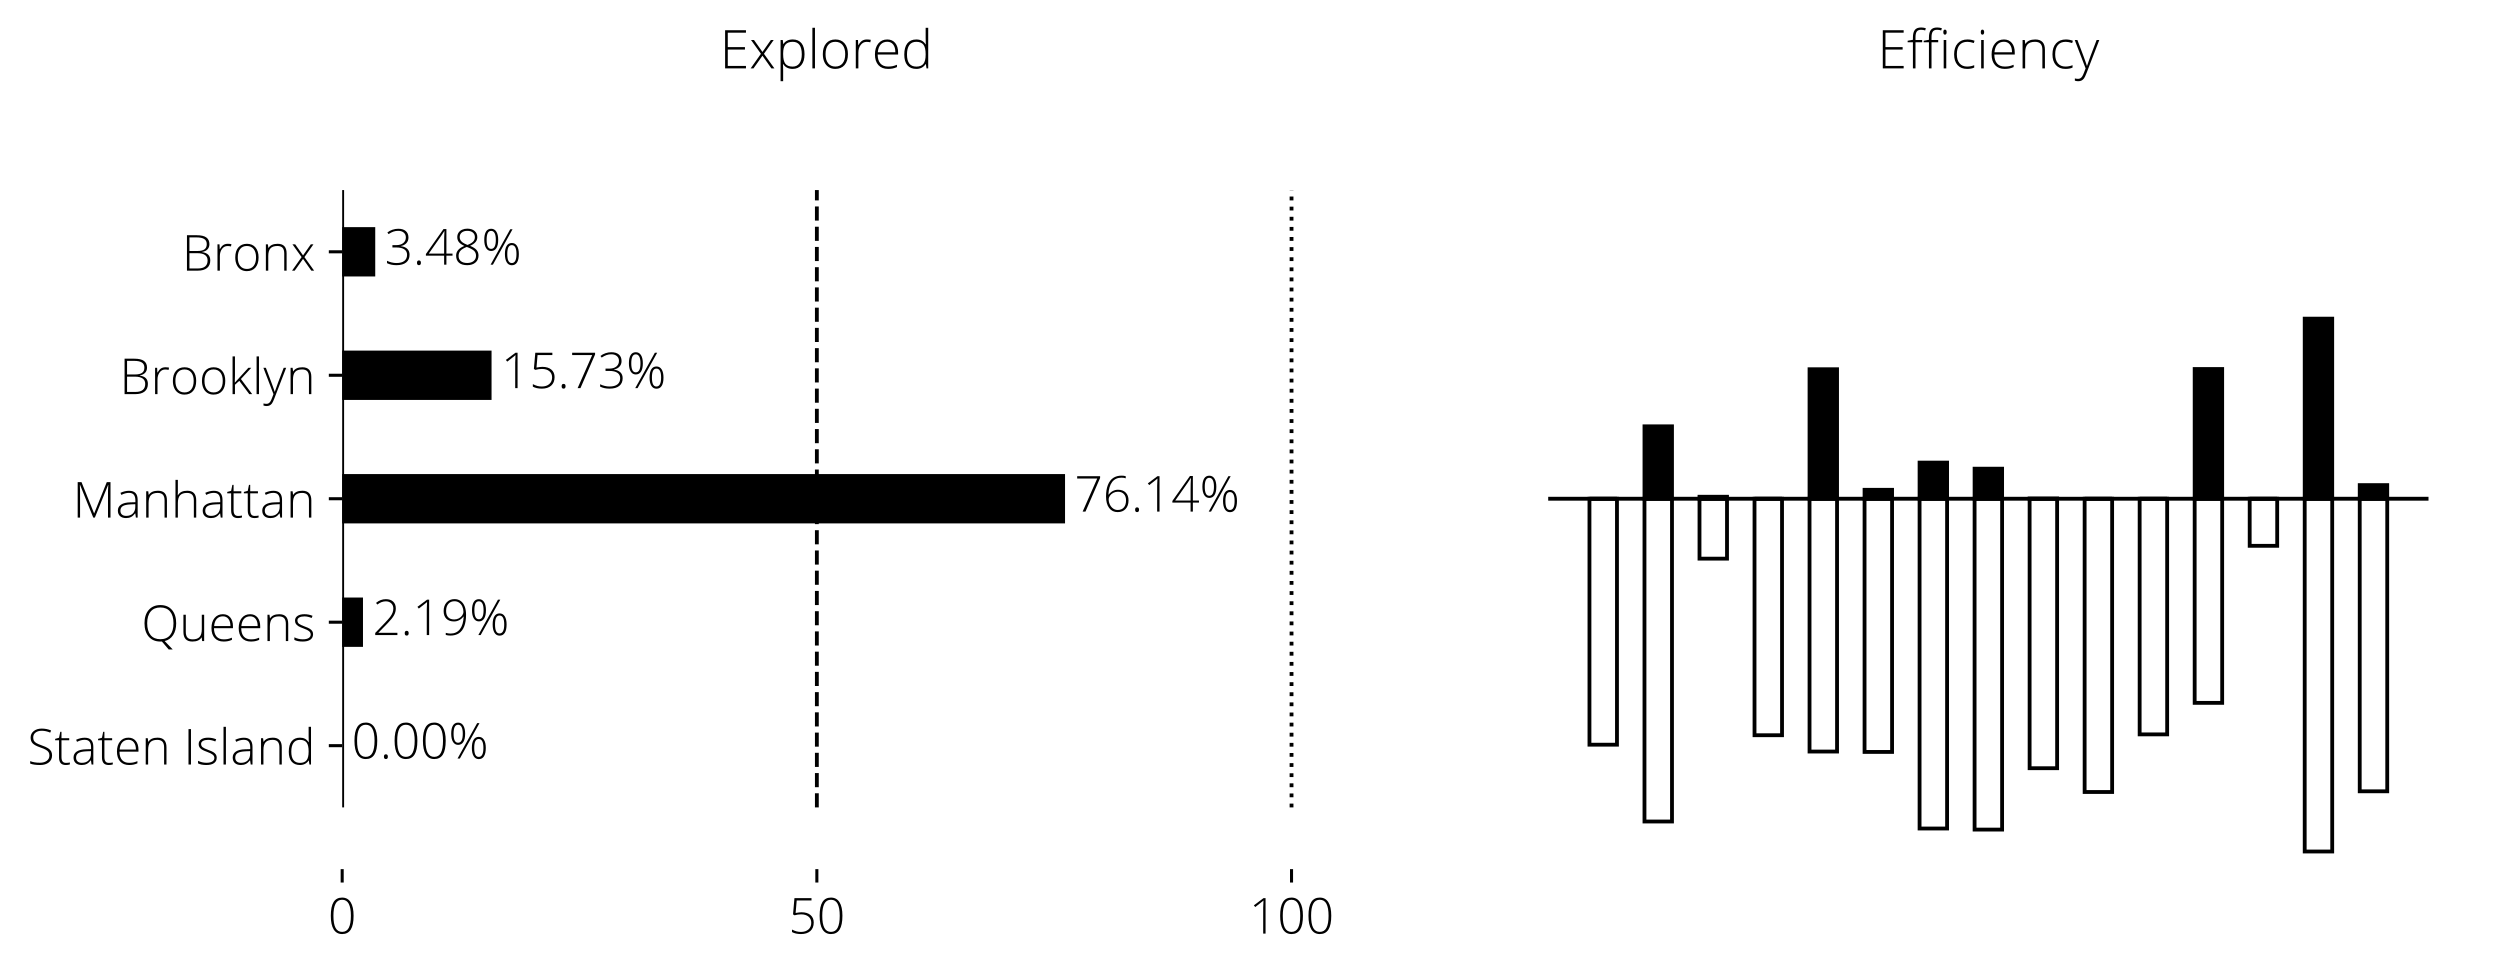
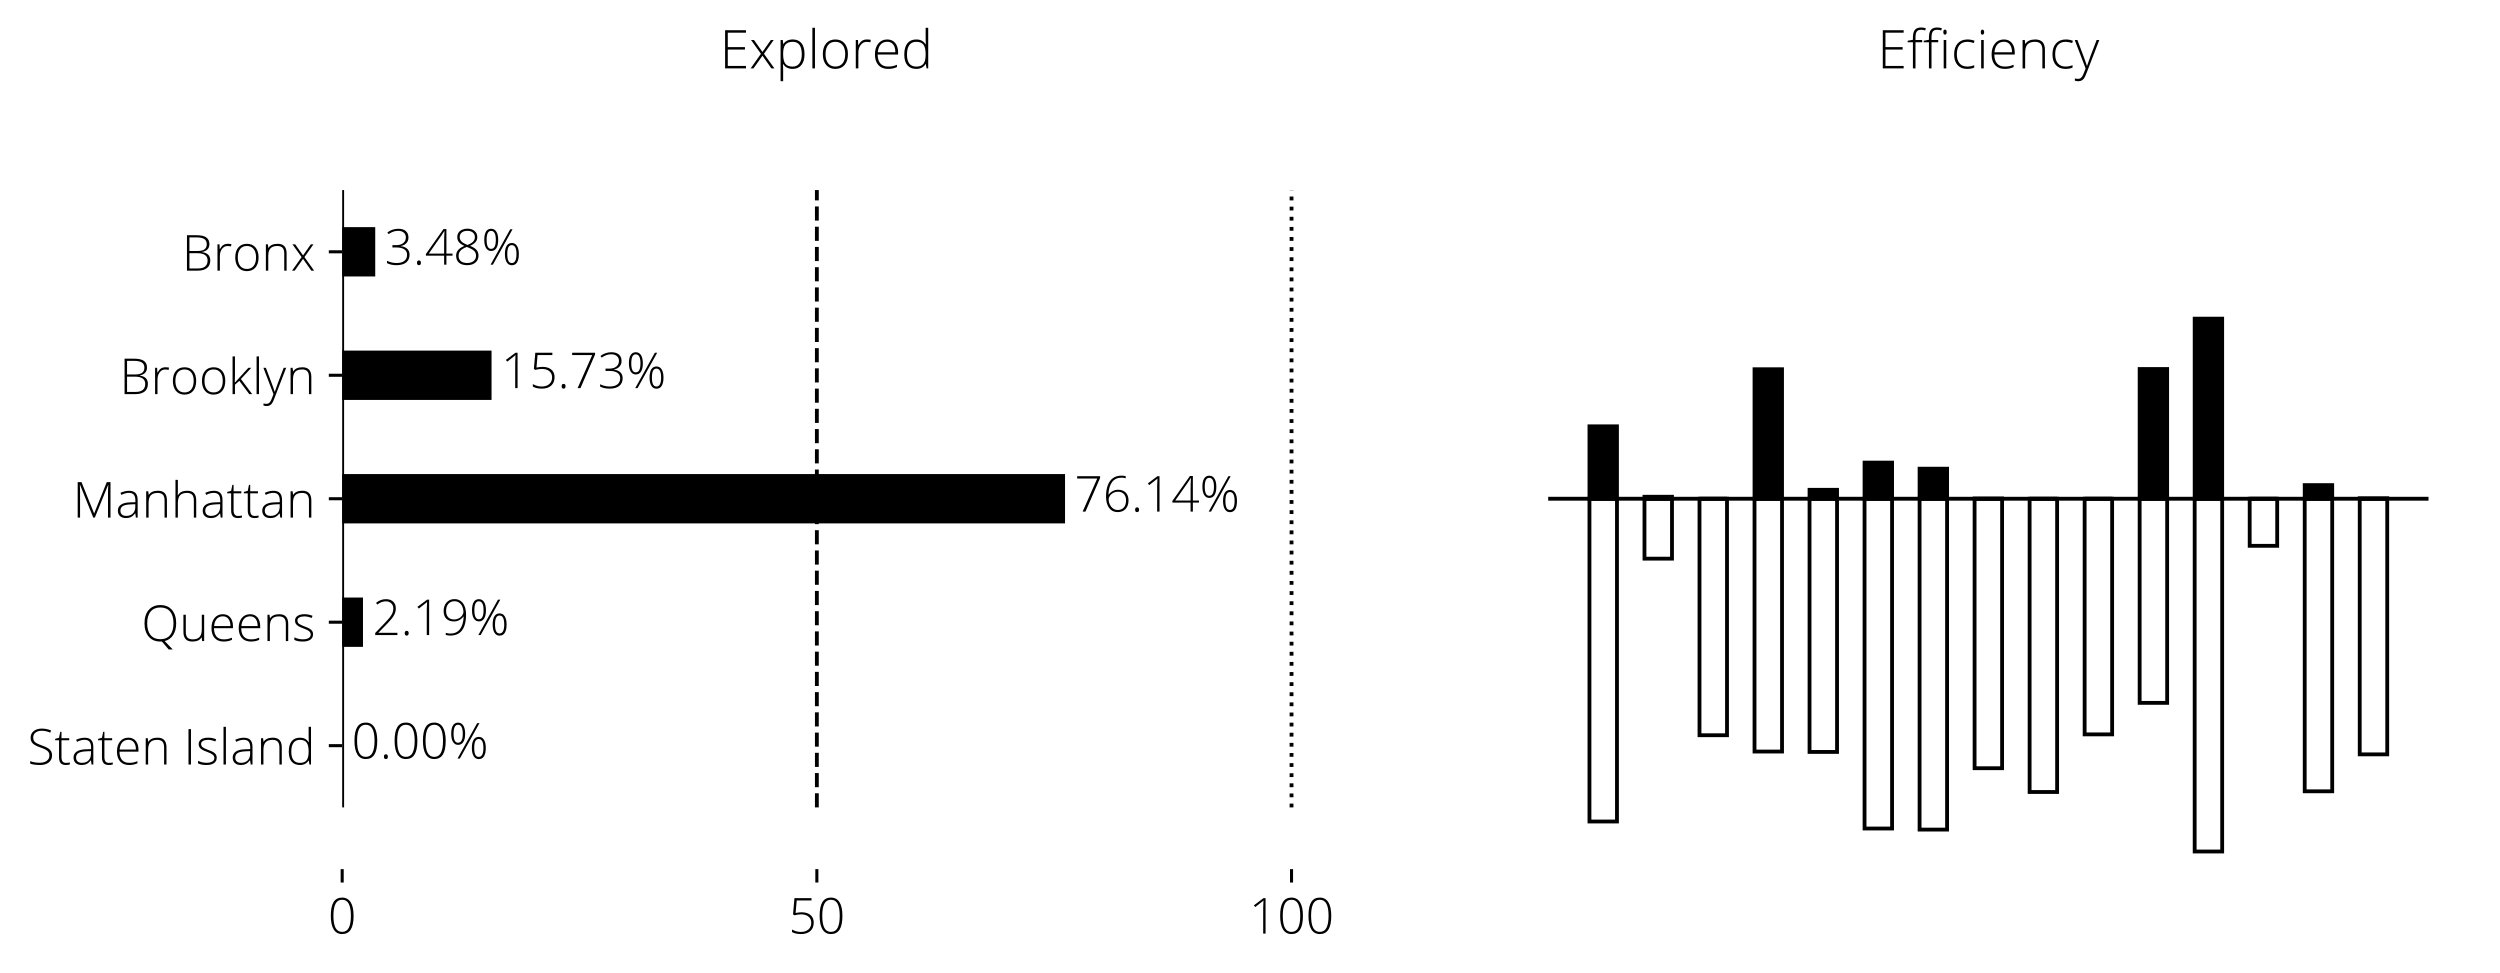
<svg xmlns="http://www.w3.org/2000/svg" xmlns:xlink="http://www.w3.org/1999/xlink" width="654.828pt" height="254.856pt" viewBox="0 0 654.828 254.856" version="1.1">
  <defs>
    <style type="text/css">*{stroke-linejoin: round; stroke-linecap: butt}</style>
  </defs>
  <g id="figure_1">
    <g id="patch_1">
      <path d="M 0 254.856  L 654.828 254.856  L 654.828 0  L 0 0  z " style="fill: #ffffff" />
    </g>
    <g id="axes_1">
      <g id="patch_2">
        <path d="M 89.628 227.654  L 343.265 227.654  L 343.265 33.614  L 89.628 33.614  L 89.628 227.654  z " style="fill: none" />
      </g>
      <g id="patch_3">
-         <path d="M 89.628 201.782  L 89.628 201.782  L 89.628 188.846  L 89.628 188.846  z " clip-path="url(#pcd9bca9f2a)" />
+         <path d="M 89.628 201.782  L 89.628 201.782  L 89.628 188.846  L 89.628 188.846  z " clip-path="url(#p491d2da92d)" />
      </g>
      <g id="patch_4">
-         <path d="M 89.628 169.442  L 95.077 169.442  L 95.077 156.506  L 89.628 156.506  z " clip-path="url(#pcd9bca9f2a)" />
+         <path d="M 89.628 169.442  L 95.077 169.442  L 95.077 156.506  L 89.628 156.506  z " clip-path="url(#p491d2da92d)" />
      </g>
      <g id="patch_5">
-         <path d="M 89.628 137.102  L 278.967 137.102  L 278.967 124.166  L 89.628 124.166  z " clip-path="url(#pcd9bca9f2a)" />
+         <path d="M 89.628 137.102  L 278.967 137.102  L 278.967 124.166  L 89.628 124.166  z " clip-path="url(#p491d2da92d)" />
      </g>
      <g id="patch_6">
-         <path d="M 89.628 104.762  L 128.753 104.762  L 128.753 91.826  L 89.628 91.826  z " clip-path="url(#pcd9bca9f2a)" />
+         <path d="M 89.628 104.762  L 128.753 104.762  L 128.753 91.826  L 89.628 91.826  z " clip-path="url(#p491d2da92d)" />
      </g>
      <g id="patch_7">
-         <path d="M 89.628 72.422  L 98.287 72.422  L 98.287 59.486  L 89.628 59.486  z " clip-path="url(#pcd9bca9f2a)" />
+         <path d="M 89.628 72.422  L 98.287 72.422  L 98.287 59.486  L 89.628 59.486  z " clip-path="url(#p491d2da92d)" />
      </g>
      <g id="matplotlib.axis_1">
        <g id="xtick_1">
          <g id="line2d_1">
            <defs>
-               <path id="m8ee762103f" d="M 0 0  L 0 3.5  " style="stroke: #000000; stroke-width: 0.8" />
+               <path id="me4f47fcf3e" d="M 0 0  L 0 3.5  " style="stroke: #000000; stroke-width: 0.8" />
            </defs>
            <g>
-               <use xlink:href="#m8ee762103f" x="89.628" y="227.654" style="stroke: #000000; stroke-width: 0.8" />
+               <use xlink:href="#me4f47fcf3e" x="89.628" y="227.654" style="stroke: #000000; stroke-width: 0.8" />
            </g>
          </g>
          <g id="text_1">
            <g transform="translate(85.91836 244.5322)scale(0.13 -0.13)">
              <defs>
                <path id="OpenSans-Light-30" d="M 3297 2297  Q 3297 1094 2930 515  Q 2563 -63 1819 -63  Q 1103 -63 731 532  Q 359 1128 359 2297  Q 359 3491 720 4066  Q 1081 4641 1819 4641  Q 2541 4641 2919 4045  Q 3297 3450 3297 2297  z M 697 2297  Q 697 1234 975 726  Q 1253 219 1819 219  Q 2409 219 2679 744  Q 2950 1269 2950 2297  Q 2950 3309 2679 3834  Q 2409 4359 1819 4359  Q 1228 4359 962 3834  Q 697 3309 697 2297  z " transform="scale(0.015625)" />
              </defs>
              <use xlink:href="#OpenSans-Light-30" />
            </g>
          </g>
        </g>
        <g id="xtick_2">
          <g id="line2d_2">
            <g>
-               <use xlink:href="#m8ee762103f" x="213.96" y="227.654" style="stroke: #000000; stroke-width: 0.8" />
+               <use xlink:href="#me4f47fcf3e" x="213.96" y="227.654" style="stroke: #000000; stroke-width: 0.8" />
            </g>
          </g>
          <g id="text_2">
            <g transform="translate(206.5398 244.5322)scale(0.13 -0.13)">
              <defs>
                <path id="OpenSans-Light-35" d="M 1678 2747  Q 2409 2747 2829 2394  Q 3250 2041 3250 1422  Q 3250 719 2812 328  Q 2375 -63 1606 -63  Q 1266 -63 959 4  Q 653 72 447 197  L 447 519  Q 784 347 1046 280  Q 1309 213 1606 213  Q 2206 213 2568 530  Q 2931 847 2931 1388  Q 2931 1897 2578 2187  Q 2225 2478 1619 2478  Q 1213 2478 769 2356  L 581 2478  L 763 4569  L 2963 4569  L 2963 4269  L 1056 4269  L 916 2656  Q 1403 2747 1678 2747  z " transform="scale(0.015625)" />
              </defs>
              <use xlink:href="#OpenSans-Light-35" />
              <use xlink:href="#OpenSans-Light-30" x="57.08" />
            </g>
          </g>
        </g>
        <g id="xtick_3">
          <g id="line2d_3">
            <g>
-               <use xlink:href="#m8ee762103f" x="338.292" y="227.654" style="stroke: #000000; stroke-width: 0.8" />
+               <use xlink:href="#me4f47fcf3e" x="338.292" y="227.654" style="stroke: #000000; stroke-width: 0.8" />
            </g>
          </g>
          <g id="text_3">
            <g transform="translate(327.1613 244.5322)scale(0.13 -0.13)">
              <defs>
                <path id="OpenSans-Light-31" d="M 2131 0  L 1825 0  L 1825 3328  Q 1825 3781 1863 4269  Q 1816 4222 1766 4178  Q 1716 4134 800 3419  L 622 3641  L 1863 4569  L 2131 4569  L 2131 0  z " transform="scale(0.015625)" />
              </defs>
              <use xlink:href="#OpenSans-Light-31" />
              <use xlink:href="#OpenSans-Light-30" x="57.08" />
              <use xlink:href="#OpenSans-Light-30" x="114.16" />
            </g>
          </g>
        </g>
      </g>
      <g id="matplotlib.axis_2">
        <g id="ytick_1">
          <g id="line2d_4">
            <defs>
-               <path id="m6e3881489d" d="M 0 0  L -3.5 0  " style="stroke: #000000; stroke-width: 0.8" />
+               <path id="m1e95357b0a" d="M 0 0  L -3.5 0  " style="stroke: #000000; stroke-width: 0.8" />
            </defs>
            <g>
-               <use xlink:href="#m6e3881489d" x="89.628" y="195.314" style="stroke: #000000; stroke-width: 0.8" />
+               <use xlink:href="#m1e95357b0a" x="89.628" y="195.314" style="stroke: #000000; stroke-width: 0.8" />
            </g>
          </g>
          <g id="text_4">
            <g transform="translate(7.2 200.2532)scale(0.13 -0.13)">
              <defs>
                <path id="OpenSans-Light-53" d="M 3169 1178  Q 3169 606 2748 271  Q 2328 -63 1631 -63  Q 794 -63 347 122  L 347 441  Q 841 231 1606 231  Q 2169 231 2498 489  Q 2828 747 2828 1166  Q 2828 1425 2718 1595  Q 2609 1766 2362 1906  Q 2116 2047 1638 2209  Q 938 2450 670 2729  Q 403 3009 403 3475  Q 403 3988 804 4311  Q 1206 4634 1838 4634  Q 2481 4634 3047 4391  L 2931 4116  Q 2363 4353 1844 4353  Q 1338 4353 1038 4118  Q 738 3884 738 3481  Q 738 3228 830 3065  Q 922 2903 1131 2773  Q 1341 2644 1850 2463  Q 2384 2278 2653 2104  Q 2922 1931 3045 1711  Q 3169 1491 3169 1178  z " transform="scale(0.015625)" />
                <path id="OpenSans-Light-74" d="M 1466 213  Q 1759 213 1978 263  L 1978 13  Q 1753 -63 1459 -63  Q 1009 -63 795 178  Q 581 419 581 934  L 581 3128  L 78 3128  L 78 3309  L 581 3450  L 738 4219  L 897 4219  L 897 3397  L 1894 3397  L 1894 3128  L 897 3128  L 897 978  Q 897 588 1034 400  Q 1172 213 1466 213  z " transform="scale(0.015625)" />
                <path id="OpenSans-Light-61" d="M 2631 0  L 2553 538  L 2528 538  Q 2272 209 2001 73  Q 1731 -63 1363 -63  Q 863 -63 584 193  Q 306 450 306 903  Q 306 1400 720 1675  Q 1134 1950 1919 1966  L 2566 1984  L 2566 2209  Q 2566 2694 2369 2941  Q 2172 3188 1734 3188  Q 1263 3188 756 2925  L 641 3194  Q 1200 3456 1747 3456  Q 2306 3456 2582 3165  Q 2859 2875 2859 2259  L 2859 0  L 2631 0  z M 1381 219  Q 1925 219 2239 530  Q 2553 841 2553 1394  L 2553 1728  L 1959 1703  Q 1244 1669 939 1480  Q 634 1291 634 891  Q 634 572 829 395  Q 1025 219 1381 219  z " transform="scale(0.015625)" />
                <path id="OpenSans-Light-65" d="M 1941 -63  Q 1200 -63 786 393  Q 372 850 372 1672  Q 372 2484 772 2973  Q 1172 3463 1850 3463  Q 2450 3463 2797 3044  Q 3144 2625 3144 1906  L 3144 1656  L 697 1656  Q 703 956 1023 587  Q 1344 219 1941 219  Q 2231 219 2451 259  Q 2672 300 3009 434  L 3009 153  Q 2722 28 2478 -17  Q 2234 -63 1941 -63  z M 1850 3188  Q 1359 3188 1062 2864  Q 766 2541 716 1931  L 2816 1931  Q 2816 2522 2559 2855  Q 2303 3188 1850 3188  z " transform="scale(0.015625)" />
                <path id="OpenSans-Light-6e" d="M 2938 0  L 2938 2203  Q 2938 2716 2722 2948  Q 2506 3181 2053 3181  Q 1444 3181 1161 2873  Q 878 2566 878 1875  L 878 0  L 569 0  L 569 3397  L 831 3397  L 891 2931  L 909 2931  Q 1241 3463 2088 3463  Q 3244 3463 3244 2222  L 3244 0  L 2938 0  z " transform="scale(0.015625)" />
                <path id="OpenSans-Light-20" transform="scale(0.015625)" />
                <path id="OpenSans-Light-49" d="M 647 0  L 647 4569  L 966 4569  L 966 0  L 647 0  z " transform="scale(0.015625)" />
                <path id="OpenSans-Light-73" d="M 2675 884  Q 2675 428 2328 182  Q 1981 -63 1344 -63  Q 663 -63 263 147  L 263 481  Q 775 225 1344 225  Q 1847 225 2108 392  Q 2369 559 2369 838  Q 2369 1094 2161 1269  Q 1953 1444 1478 1613  Q 969 1797 762 1930  Q 556 2063 451 2230  Q 347 2397 347 2638  Q 347 3019 667 3241  Q 988 3463 1563 3463  Q 2113 3463 2606 3256  L 2491 2975  Q 1991 3181 1563 3181  Q 1147 3181 903 3043  Q 659 2906 659 2663  Q 659 2397 848 2237  Q 1038 2078 1588 1881  Q 2047 1716 2256 1583  Q 2466 1450 2570 1281  Q 2675 1113 2675 884  z " transform="scale(0.015625)" />
                <path id="OpenSans-Light-6c" d="M 878 0  L 569 0  L 569 4863  L 878 4863  L 878 0  z " transform="scale(0.015625)" />
                <path id="OpenSans-Light-64" d="M 1813 3463  Q 2181 3463 2450 3328  Q 2719 3194 2931 2869  L 2950 2869  Q 2931 3263 2931 3641  L 2931 4863  L 3238 4863  L 3238 0  L 3034 0  L 2956 519  L 2931 519  Q 2544 -63 1819 -63  Q 1116 -63 744 375  Q 372 813 372 1650  Q 372 2531 740 2997  Q 1109 3463 1813 3463  z M 1813 3181  Q 1256 3181 976 2790  Q 697 2400 697 1656  Q 697 213 1819 213  Q 2394 213 2662 547  Q 2931 881 2931 1650  L 2931 1703  Q 2931 2491 2667 2836  Q 2403 3181 1813 3181  z " transform="scale(0.015625)" />
              </defs>
              <use xlink:href="#OpenSans-Light-53" />
              <use xlink:href="#OpenSans-Light-74" x="54.492" />
              <use xlink:href="#OpenSans-Light-61" x="87.988" />
              <use xlink:href="#OpenSans-Light-74" x="140.967" />
              <use xlink:href="#OpenSans-Light-65" x="174.463" />
              <use xlink:href="#OpenSans-Light-6e" x="229.346" />
              <use xlink:href="#OpenSans-Light-20" x="288.33" />
              <use xlink:href="#OpenSans-Light-49" x="314.307" />
              <use xlink:href="#OpenSans-Light-73" x="339.502" />
              <use xlink:href="#OpenSans-Light-6c" x="386.084" />
              <use xlink:href="#OpenSans-Light-61" x="408.691" />
              <use xlink:href="#OpenSans-Light-6e" x="461.67" />
              <use xlink:href="#OpenSans-Light-64" x="520.654" />
            </g>
          </g>
        </g>
        <g id="ytick_2">
          <g id="line2d_5">
            <g>
-               <use xlink:href="#m6e3881489d" x="89.628" y="162.974" style="stroke: #000000; stroke-width: 0.8" />
+               <use xlink:href="#m1e95357b0a" x="89.628" y="162.974" style="stroke: #000000; stroke-width: 0.8" />
            </g>
          </g>
          <g id="text_5">
            <g transform="translate(37.03094 167.9132)scale(0.13 -0.13)">
              <defs>
                <path id="OpenSans-Light-51" d="M 4488 2291  Q 4488 1372 4094 770  Q 3700 169 3003 0  L 4044 -1088  L 3525 -1088  L 2644 -56  L 2541 -63  L 2444 -63  Q 1491 -63 947 570  Q 403 1203 403 2297  Q 403 3388 951 4014  Q 1500 4641 2450 4641  Q 3406 4641 3947 4011  Q 4488 3381 4488 2291  z M 750 2291  Q 750 1309 1187 773  Q 1625 238 2444 238  Q 3269 238 3705 769  Q 4141 1300 4141 2291  Q 4141 3278 3705 3804  Q 3269 4331 2450 4331  Q 1634 4331 1192 3800  Q 750 3269 750 2291  z " transform="scale(0.015625)" />
                <path id="OpenSans-Light-75" d="M 838 3397  L 838 1197  Q 838 684 1053 451  Q 1269 219 1722 219  Q 2328 219 2614 525  Q 2900 831 2900 1522  L 2900 3397  L 3206 3397  L 3206 0  L 2944 0  L 2888 469  L 2869 469  Q 2538 -63 1691 -63  Q 531 -63 531 1178  L 531 3397  L 838 3397  z " transform="scale(0.015625)" />
              </defs>
              <use xlink:href="#OpenSans-Light-51" />
              <use xlink:href="#OpenSans-Light-75" x="76.416" />
              <use xlink:href="#OpenSans-Light-65" x="135.4" />
              <use xlink:href="#OpenSans-Light-65" x="190.283" />
              <use xlink:href="#OpenSans-Light-6e" x="245.166" />
              <use xlink:href="#OpenSans-Light-73" x="304.15" />
            </g>
          </g>
        </g>
        <g id="ytick_3">
          <g id="line2d_6">
            <g>
-               <use xlink:href="#m6e3881489d" x="89.628" y="130.634" style="stroke: #000000; stroke-width: 0.8" />
+               <use xlink:href="#m1e95357b0a" x="89.628" y="130.634" style="stroke: #000000; stroke-width: 0.8" />
            </g>
          </g>
          <g id="text_6">
            <g transform="translate(19.03406 135.5732)scale(0.13 -0.13)">
              <defs>
                <path id="OpenSans-Light-4d" d="M 2656 0  L 953 4219  L 928 4219  Q 953 3831 953 3425  L 953 0  L 647 0  L 647 4569  L 1141 4569  L 2759 550  L 2778 550  L 4397 4569  L 4878 4569  L 4878 0  L 4556 0  L 4556 3463  Q 4556 3825 4594 4213  L 4569 4213  L 2859 0  L 2656 0  z " transform="scale(0.015625)" />
                <path id="OpenSans-Light-68" d="M 2938 0  L 2938 2203  Q 2938 2716 2722 2948  Q 2506 3181 2053 3181  Q 1444 3181 1161 2873  Q 878 2566 878 1875  L 878 0  L 569 0  L 569 4863  L 878 4863  L 878 3316  L 863 2881  L 884 2881  Q 1075 3188 1365 3325  Q 1656 3463 2088 3463  Q 3244 3463 3244 2222  L 3244 0  L 2938 0  z " transform="scale(0.015625)" />
              </defs>
              <use xlink:href="#OpenSans-Light-4d" />
              <use xlink:href="#OpenSans-Light-61" x="86.279" />
              <use xlink:href="#OpenSans-Light-6e" x="139.258" />
              <use xlink:href="#OpenSans-Light-68" x="198.242" />
              <use xlink:href="#OpenSans-Light-61" x="257.227" />
              <use xlink:href="#OpenSans-Light-74" x="310.205" />
              <use xlink:href="#OpenSans-Light-74" x="343.701" />
              <use xlink:href="#OpenSans-Light-61" x="377.197" />
              <use xlink:href="#OpenSans-Light-6e" x="430.176" />
            </g>
          </g>
        </g>
        <g id="ytick_4">
          <g id="line2d_7">
            <g>
-               <use xlink:href="#m6e3881489d" x="89.628" y="98.294" style="stroke: #000000; stroke-width: 0.8" />
+               <use xlink:href="#m1e95357b0a" x="89.628" y="98.294" style="stroke: #000000; stroke-width: 0.8" />
            </g>
          </g>
          <g id="text_7">
            <g transform="translate(31.31703 103.2332)scale(0.13 -0.13)">
              <defs>
                <path id="OpenSans-Light-42" d="M 647 4569  L 1900 4569  Q 2747 4569 3144 4281  Q 3541 3994 3541 3413  Q 3541 3016 3298 2752  Q 3056 2488 2591 2413  L 2591 2394  Q 3138 2313 3395 2048  Q 3653 1784 3653 1313  Q 3653 681 3234 340  Q 2816 0 2047 0  L 647 0  L 647 4569  z M 966 2534  L 1972 2534  Q 2616 2534 2908 2748  Q 3200 2963 3200 3419  Q 3200 3875 2870 4081  Q 2541 4288 1888 4288  L 966 4288  L 966 2534  z M 966 2253  L 966 281  L 2041 281  Q 3309 281 3309 1313  Q 3309 2253 1972 2253  L 966 2253  z " transform="scale(0.015625)" />
                <path id="OpenSans-Light-72" d="M 1906 3463  Q 2122 3463 2369 3419  L 2309 3122  Q 2097 3175 1869 3175  Q 1434 3175 1156 2806  Q 878 2438 878 1875  L 878 0  L 569 0  L 569 3397  L 831 3397  L 863 2784  L 884 2784  Q 1094 3159 1331 3311  Q 1569 3463 1906 3463  z " transform="scale(0.015625)" />
                <path id="OpenSans-Light-6f" d="M 3378 1703  Q 3378 872 2975 404  Q 2572 -63 1863 -63  Q 1416 -63 1075 153  Q 734 369 553 772  Q 372 1175 372 1703  Q 372 2534 775 2998  Q 1178 3463 1881 3463  Q 2581 3463 2979 2992  Q 3378 2522 3378 1703  z M 697 1703  Q 697 1003 1005 611  Q 1313 219 1875 219  Q 2438 219 2745 611  Q 3053 1003 3053 1703  Q 3053 2406 2742 2793  Q 2431 3181 1869 3181  Q 1306 3181 1001 2795  Q 697 2409 697 1703  z " transform="scale(0.015625)" />
                <path id="OpenSans-Light-6b" d="M 872 1491  L 2606 3397  L 2981 3397  L 1644 1947  L 3097 0  L 2725 0  L 1434 1716  L 878 1209  L 878 0  L 569 0  L 569 4863  L 878 4863  L 878 2425  L 856 1491  L 872 1491  z " transform="scale(0.015625)" />
                <path id="OpenSans-Light-79" d="M 0 3397  L 319 3397  L 1038 1491  Q 1366 613 1453 306  L 1472 306  Q 1603 709 1900 1509  L 2619 3397  L 2938 3397  L 1416 -550  Q 1231 -1031 1106 -1200  Q 981 -1369 814 -1453  Q 647 -1538 409 -1538  Q 231 -1538 13 -1472  L 13 -1203  Q 194 -1253 403 -1253  Q 563 -1253 684 -1178  Q 806 -1103 904 -945  Q 1003 -788 1133 -445  Q 1263 -103 1300 0  L 0 3397  z " transform="scale(0.015625)" />
              </defs>
              <use xlink:href="#OpenSans-Light-42" />
              <use xlink:href="#OpenSans-Light-72" x="62.695" />
              <use xlink:href="#OpenSans-Light-6f" x="101.611" />
              <use xlink:href="#OpenSans-Light-6f" x="160.205" />
              <use xlink:href="#OpenSans-Light-6b" x="218.799" />
              <use xlink:href="#OpenSans-Light-6c" x="267.188" />
              <use xlink:href="#OpenSans-Light-79" x="289.795" />
              <use xlink:href="#OpenSans-Light-6e" x="335.693" />
            </g>
          </g>
        </g>
        <g id="ytick_5">
          <g id="line2d_8">
            <g>
-               <use xlink:href="#m6e3881489d" x="89.628" y="65.954" style="stroke: #000000; stroke-width: 0.8" />
+               <use xlink:href="#m1e95357b0a" x="89.628" y="65.954" style="stroke: #000000; stroke-width: 0.8" />
            </g>
          </g>
          <g id="text_8">
            <g transform="translate(47.65641 70.89317)scale(0.13 -0.13)">
              <defs>
                <path id="OpenSans-Light-78" d="M 1403 1747  L 219 3397  L 575 3397  L 1588 1966  L 2591 3397  L 2931 3397  L 1766 1747  L 3016 0  L 2656 0  L 1588 1516  L 513 0  L 172 0  L 1403 1747  z " transform="scale(0.015625)" />
              </defs>
              <use xlink:href="#OpenSans-Light-42" />
              <use xlink:href="#OpenSans-Light-72" x="62.695" />
              <use xlink:href="#OpenSans-Light-6f" x="101.611" />
              <use xlink:href="#OpenSans-Light-6e" x="160.205" />
              <use xlink:href="#OpenSans-Light-78" x="219.189" />
            </g>
          </g>
        </g>
      </g>
      <g id="LineCollection_1">
-         <path d="M 89.628 211.484  L 89.628 49.784  " clip-path="url(#pcd9bca9f2a)" style="fill: none; stroke: #000000" />
+         <path d="M 89.628 211.484  L 89.628 49.784  " clip-path="url(#p491d2da92d)" style="fill: none; stroke: #000000" />
      </g>
      <g id="LineCollection_2">
-         <path d="M 213.96 211.484  L 213.96 49.784  " clip-path="url(#pcd9bca9f2a)" style="fill: none; stroke-dasharray: 3.7,1.6; stroke-dashoffset: 0; stroke: #000000" />
+         <path d="M 213.96 211.484  L 213.96 49.784  " clip-path="url(#p491d2da92d)" style="fill: none; stroke-dasharray: 3.7,1.6; stroke-dashoffset: 0; stroke: #000000" />
      </g>
      <g id="LineCollection_3">
-         <path d="M 338.292 211.484  L 338.292 49.784  " clip-path="url(#pcd9bca9f2a)" style="fill: none; stroke-dasharray: 1,1.65; stroke-dashoffset: 0; stroke: #000000" />
+         <path d="M 338.292 211.484  L 338.292 49.784  " clip-path="url(#p491d2da92d)" style="fill: none; stroke-dasharray: 1,1.65; stroke-dashoffset: 0; stroke: #000000" />
      </g>
      <g id="text_9">
        <g transform="translate(92.11507 198.6911)scale(0.13 -0.13)">
          <defs>
            <path id="OpenSans-Light-2e" d="M 506 244  Q 506 550 756 550  Q 1013 550 1013 244  Q 1013 -63 756 -63  Q 506 -63 506 244  z " transform="scale(0.015625)" />
            <path id="OpenSans-Light-25" d="M 659 3206  Q 659 2625 800 2333  Q 941 2041 1241 2041  Q 1844 2041 1844 3206  Q 1844 3781 1689 4070  Q 1534 4359 1241 4359  Q 941 4359 800 4070  Q 659 3781 659 3206  z M 2150 3206  Q 2150 2500 1915 2133  Q 1681 1766 1241 1766  Q 825 1766 589 2142  Q 353 2519 353 3206  Q 353 3903 578 4268  Q 803 4634 1241 4634  Q 1675 4634 1912 4257  Q 2150 3881 2150 3206  z M 3322 1369  Q 3322 791 3462 502  Q 3603 213 3903 213  Q 4506 213 4506 1369  Q 4506 2522 3903 2522  Q 3603 2522 3462 2236  Q 3322 1950 3322 1369  z M 4813 1369  Q 4813 663 4581 295  Q 4350 -72 3909 -72  Q 3484 -72 3250 308  Q 3016 688 3016 1369  Q 3016 2072 3245 2434  Q 3475 2797 3909 2797  Q 4338 2797 4575 2422  Q 4813 2047 4813 1369  z M 4000 4569  L 1466 0  L 1166 0  L 3700 4569  L 4000 4569  z " transform="scale(0.015625)" />
          </defs>
          <use xlink:href="#OpenSans-Light-30" />
          <use xlink:href="#OpenSans-Light-2e" x="57.08" />
          <use xlink:href="#OpenSans-Light-30" x="80.859" />
          <use xlink:href="#OpenSans-Light-30" x="137.939" />
          <use xlink:href="#OpenSans-Light-25" x="195.02" />
        </g>
      </g>
      <g id="text_10">
        <g transform="translate(97.5641 166.3511)scale(0.13 -0.13)">
          <defs>
            <path id="OpenSans-Light-32" d="M 3213 0  L 353 0  L 353 275  L 1569 1544  Q 2081 2075 2287 2356  Q 2494 2638 2591 2894  Q 2688 3150 2688 3431  Q 2688 3841 2419 4097  Q 2150 4353 1722 4353  Q 1150 4353 628 3938  L 459 4153  Q 1031 4634 1728 4634  Q 2325 4634 2667 4315  Q 3009 3997 3009 3438  Q 3009 2984 2779 2561  Q 2550 2138 1941 1516  L 769 313  L 769 300  L 3213 300  L 3213 0  z " transform="scale(0.015625)" />
            <path id="OpenSans-Light-39" d="M 3238 2631  Q 3238 1731 3002 1125  Q 2766 519 2314 228  Q 1863 -63 1222 -63  Q 897 -63 622 19  L 622 288  Q 756 244 945 220  Q 1134 197 1234 197  Q 2006 197 2443 755  Q 2881 1313 2931 2381  L 2894 2381  Q 2666 2081 2350 1920  Q 2034 1759 1691 1759  Q 1056 1759 701 2109  Q 347 2459 347 3103  Q 347 3791 736 4216  Q 1125 4641 1747 4641  Q 2197 4641 2534 4405  Q 2872 4169 3055 3712  Q 3238 3256 3238 2631  z M 1747 4366  Q 1253 4366 959 4033  Q 666 3700 666 3122  Q 666 2578 937 2297  Q 1209 2016 1716 2016  Q 2031 2016 2304 2156  Q 2578 2297 2739 2530  Q 2900 2763 2900 3003  Q 2900 3369 2754 3687  Q 2609 4006 2348 4186  Q 2088 4366 1747 4366  z " transform="scale(0.015625)" />
          </defs>
          <use xlink:href="#OpenSans-Light-32" />
          <use xlink:href="#OpenSans-Light-2e" x="57.08" />
          <use xlink:href="#OpenSans-Light-31" x="80.859" />
          <use xlink:href="#OpenSans-Light-39" x="137.939" />
          <use xlink:href="#OpenSans-Light-25" x="195.02" />
        </g>
      </g>
      <g id="text_11">
        <g transform="translate(281.4537 134.0111)scale(0.13 -0.13)">
          <defs>
            <path id="OpenSans-Light-37" d="M 1044 0  L 2925 4269  L 341 4269  L 341 4569  L 3297 4569  L 3297 4341  L 1409 0  L 1044 0  z " transform="scale(0.015625)" />
            <path id="OpenSans-Light-36" d="M 409 1947  Q 409 2838 651 3445  Q 894 4053 1339 4347  Q 1784 4641 2413 4641  Q 2706 4641 2950 4569  L 2950 4294  Q 2722 4378 2400 4378  Q 1628 4378 1198 3822  Q 769 3266 716 2203  L 756 2203  Q 994 2509 1300 2665  Q 1606 2822 1947 2822  Q 2588 2822 2948 2456  Q 3309 2091 3309 1447  Q 3309 747 2929 342  Q 2550 -63 1906 -63  Q 1213 -63 811 467  Q 409 997 409 1947  z M 1906 213  Q 2419 213 2703 534  Q 2988 856 2988 1453  Q 2988 1978 2706 2272  Q 2425 2566 1941 2566  Q 1622 2566 1348 2425  Q 1075 2284 912 2051  Q 750 1819 750 1575  Q 750 1228 904 908  Q 1059 588 1323 400  Q 1588 213 1906 213  z " transform="scale(0.015625)" />
            <path id="OpenSans-Light-34" d="M 3566 1166  L 2778 1166  L 2778 0  L 2484 0  L 2484 1166  L 134 1166  L 134 1375  L 2400 4594  L 2778 4594  L 2778 1434  L 3566 1434  L 3566 1166  z M 2484 1434  L 2484 2741  Q 2484 3684 2528 4325  L 2503 4325  Q 2441 4209 2119 3738  L 506 1434  L 2484 1434  z " transform="scale(0.015625)" />
          </defs>
          <use xlink:href="#OpenSans-Light-37" />
          <use xlink:href="#OpenSans-Light-36" x="57.08" />
          <use xlink:href="#OpenSans-Light-2e" x="114.16" />
          <use xlink:href="#OpenSans-Light-31" x="137.939" />
          <use xlink:href="#OpenSans-Light-34" x="195.02" />
          <use xlink:href="#OpenSans-Light-25" x="252.1" />
        </g>
      </g>
      <g id="text_12">
        <g transform="translate(131.2399 101.6711)scale(0.13 -0.13)">
          <defs>
            <path id="OpenSans-Light-33" d="M 3059 3494  Q 3059 3069 2792 2778  Q 2525 2488 2075 2406  L 2075 2388  Q 2625 2319 2912 2037  Q 3200 1756 3200 1281  Q 3200 641 2764 289  Q 2328 -63 1509 -63  Q 813 -63 294 197  L 294 506  Q 556 369 882 291  Q 1209 213 1497 213  Q 2188 213 2534 492  Q 2881 772 2881 1281  Q 2881 1734 2526 1978  Q 2172 2222 1484 2222  L 991 2222  L 991 2522  L 1491 2522  Q 2059 2522 2392 2792  Q 2725 3063 2725 3525  Q 2725 3906 2454 4136  Q 2184 4366 1747 4366  Q 1406 4366 1125 4270  Q 844 4175 494 3944  L 341 4153  Q 606 4375 981 4504  Q 1356 4634 1741 4634  Q 2372 4634 2715 4336  Q 3059 4038 3059 3494  z " transform="scale(0.015625)" />
          </defs>
          <use xlink:href="#OpenSans-Light-31" />
          <use xlink:href="#OpenSans-Light-35" x="57.08" />
          <use xlink:href="#OpenSans-Light-2e" x="114.16" />
          <use xlink:href="#OpenSans-Light-37" x="137.939" />
          <use xlink:href="#OpenSans-Light-33" x="195.02" />
          <use xlink:href="#OpenSans-Light-25" x="252.1" />
        </g>
      </g>
      <g id="text_13">
        <g transform="translate(100.7736 69.33114)scale(0.13 -0.13)">
          <defs>
            <path id="OpenSans-Light-38" d="M 1819 4647  Q 2400 4647 2754 4350  Q 3109 4053 3109 3547  Q 3109 3197 2889 2928  Q 2669 2659 2175 2431  Q 2775 2184 3019 1890  Q 3263 1597 3263 1178  Q 3263 613 2867 275  Q 2472 -63 1806 -63  Q 1116 -63 747 253  Q 378 569 378 1172  Q 378 1581 637 1890  Q 897 2200 1441 2419  Q 938 2656 731 2920  Q 525 3184 525 3553  Q 525 3881 690 4129  Q 856 4378 1154 4512  Q 1453 4647 1819 4647  z M 697 1125  Q 697 694 989 456  Q 1281 219 1806 219  Q 2319 219 2631 470  Q 2944 722 2944 1153  Q 2944 1541 2698 1783  Q 2453 2025 1753 2291  Q 1178 2069 937 1800  Q 697 1531 697 1125  z M 1813 4366  Q 1372 4366 1105 4148  Q 838 3931 838 3553  Q 838 3334 936 3167  Q 1034 3000 1220 2864  Q 1406 2728 1844 2547  Q 2353 2744 2575 2981  Q 2797 3219 2797 3553  Q 2797 3928 2533 4147  Q 2269 4366 1813 4366  z " transform="scale(0.015625)" />
          </defs>
          <use xlink:href="#OpenSans-Light-33" />
          <use xlink:href="#OpenSans-Light-2e" x="57.08" />
          <use xlink:href="#OpenSans-Light-34" x="80.859" />
          <use xlink:href="#OpenSans-Light-38" x="137.939" />
          <use xlink:href="#OpenSans-Light-25" x="195.02" />
        </g>
      </g>
      <g id="text_14">
        <g transform="translate(188.5144 17.91219)scale(0.14 -0.14)">
          <defs>
            <path id="OpenSans-Light-45" d="M 3144 0  L 647 0  L 647 4569  L 3144 4569  L 3144 4275  L 966 4275  L 966 2547  L 3022 2547  L 3022 2253  L 966 2253  L 966 294  L 3144 294  L 3144 0  z " transform="scale(0.015625)" />
            <path id="OpenSans-Light-70" d="M 2022 -63  Q 1238 -63 878 525  L 856 525  L 866 263  Q 878 31 878 -244  L 878 -1538  L 569 -1538  L 569 3397  L 831 3397  L 891 2913  L 909 2913  Q 1259 3463 2028 3463  Q 2716 3463 3077 3011  Q 3438 2559 3438 1697  Q 3438 859 3058 398  Q 2678 -63 2022 -63  z M 2016 213  Q 2538 213 2823 600  Q 3109 988 3109 1684  Q 3109 3181 2028 3181  Q 1434 3181 1156 2854  Q 878 2528 878 1791  L 878 1691  Q 878 894 1145 553  Q 1413 213 2016 213  z " transform="scale(0.015625)" />
          </defs>
          <use xlink:href="#OpenSans-Light-45" />
          <use xlink:href="#OpenSans-Light-78" x="55.176" />
          <use xlink:href="#OpenSans-Light-70" x="104.98" />
          <use xlink:href="#OpenSans-Light-6c" x="164.502" />
          <use xlink:href="#OpenSans-Light-6f" x="187.109" />
          <use xlink:href="#OpenSans-Light-72" x="245.703" />
          <use xlink:href="#OpenSans-Light-65" x="284.619" />
          <use xlink:href="#OpenSans-Light-64" x="339.502" />
        </g>
      </g>
    </g>
    <g id="axes_2">
      <g id="patch_8">
-         <path d="M 416.329 130.634  L 423.535 130.634  L 423.535 130.634  L 416.329 130.634  z " clip-path="url(#pa4ae711969)" style="stroke: #000000; stroke-linejoin: miter" />
+         <path d="M 416.329 130.634  L 423.535 130.634  L 423.535 111.667  L 416.329 111.667  z " clip-path="url(#pe7ef20dbfa)" style="stroke: #000000; stroke-linejoin: miter" />
      </g>
      <g id="patch_9">
-         <path d="M 430.741 130.634  L 437.946 130.634  L 437.946 111.667  L 430.741 111.667  z " clip-path="url(#pa4ae711969)" style="stroke: #000000; stroke-linejoin: miter" />
+         <path d="M 430.741 130.634  L 437.946 130.634  L 437.946 130.112  L 430.741 130.112  z " clip-path="url(#pe7ef20dbfa)" style="stroke: #000000; stroke-linejoin: miter" />
      </g>
      <g id="patch_10">
-         <path d="M 445.152 130.634  L 452.357 130.634  L 452.357 130.112  L 445.152 130.112  z " clip-path="url(#pa4ae711969)" style="stroke: #000000; stroke-linejoin: miter" />
+         <path d="M 445.152 130.634  L 452.357 130.634  L 452.357 130.634  L 445.152 130.634  z " clip-path="url(#pe7ef20dbfa)" style="stroke: #000000; stroke-linejoin: miter" />
      </g>
      <g id="patch_11">
-         <path d="M 459.563 130.634  L 466.768 130.634  L 466.768 130.634  L 459.563 130.634  z " clip-path="url(#pa4ae711969)" style="stroke: #000000; stroke-linejoin: miter" />
+         <path d="M 459.563 130.634  L 466.768 130.634  L 466.768 96.715  L 459.563 96.715  z " clip-path="url(#pe7ef20dbfa)" style="stroke: #000000; stroke-linejoin: miter" />
      </g>
      <g id="patch_12">
-         <path d="M 473.974 130.634  L 481.18 130.634  L 481.18 96.715  L 473.974 96.715  z " clip-path="url(#pa4ae711969)" style="stroke: #000000; stroke-linejoin: miter" />
+         <path d="M 473.974 130.634  L 481.18 130.634  L 481.18 128.295  L 473.974 128.295  z " clip-path="url(#pe7ef20dbfa)" style="stroke: #000000; stroke-linejoin: miter" />
      </g>
      <g id="patch_13">
-         <path d="M 488.385 130.634  L 495.591 130.634  L 495.591 128.295  L 488.385 128.295  z " clip-path="url(#pa4ae711969)" style="stroke: #000000; stroke-linejoin: miter" />
+         <path d="M 488.385 130.634  L 495.591 130.634  L 495.591 121.169  L 488.385 121.169  z " clip-path="url(#pe7ef20dbfa)" style="stroke: #000000; stroke-linejoin: miter" />
      </g>
      <g id="patch_14">
-         <path d="M 502.796 130.634  L 510.002 130.634  L 510.002 121.169  L 502.796 121.169  z " clip-path="url(#pa4ae711969)" style="stroke: #000000; stroke-linejoin: miter" />
+         <path d="M 502.796 130.634  L 510.002 130.634  L 510.002 122.763  L 502.796 122.763  z " clip-path="url(#pe7ef20dbfa)" style="stroke: #000000; stroke-linejoin: miter" />
      </g>
      <g id="patch_15">
-         <path d="M 517.207 130.634  L 524.413 130.634  L 524.413 122.763  L 517.207 122.763  z " clip-path="url(#pa4ae711969)" style="stroke: #000000; stroke-linejoin: miter" />
+         <path d="M 517.207 130.634  L 524.413 130.634  L 524.413 130.596  L 517.207 130.596  z " clip-path="url(#pe7ef20dbfa)" style="stroke: #000000; stroke-linejoin: miter" />
      </g>
      <g id="patch_16">
-         <path d="M 531.619 130.634  L 538.824 130.634  L 538.824 130.596  L 531.619 130.596  z " clip-path="url(#pa4ae711969)" style="stroke: #000000; stroke-linejoin: miter" />
+         <path d="M 531.619 130.634  L 538.824 130.634  L 538.824 130.634  L 531.619 130.634  z " clip-path="url(#pe7ef20dbfa)" style="stroke: #000000; stroke-linejoin: miter" />
      </g>
      <g id="patch_17">
-         <path d="M 546.03 130.634  L 553.235 130.634  L 553.235 130.634  L 546.03 130.634  z " clip-path="url(#pa4ae711969)" style="stroke: #000000; stroke-linejoin: miter" />
+         <path d="M 546.03 130.634  L 553.235 130.634  L 553.235 130.634  L 546.03 130.634  z " clip-path="url(#pe7ef20dbfa)" style="stroke: #000000; stroke-linejoin: miter" />
      </g>
      <g id="patch_18">
-         <path d="M 560.441 130.634  L 567.647 130.634  L 567.647 130.634  L 560.441 130.634  z " clip-path="url(#pa4ae711969)" style="stroke: #000000; stroke-linejoin: miter" />
+         <path d="M 560.441 130.634  L 567.647 130.634  L 567.647 96.657  L 560.441 96.657  z " clip-path="url(#pe7ef20dbfa)" style="stroke: #000000; stroke-linejoin: miter" />
      </g>
      <g id="patch_19">
-         <path d="M 574.852 130.634  L 582.058 130.634  L 582.058 96.657  L 574.852 96.657  z " clip-path="url(#pa4ae711969)" style="stroke: #000000; stroke-linejoin: miter" />
+         <path d="M 574.852 130.634  L 582.058 130.634  L 582.058 83.464  L 574.852 83.464  z " clip-path="url(#pe7ef20dbfa)" style="stroke: #000000; stroke-linejoin: miter" />
      </g>
      <g id="patch_20">
-         <path d="M 589.263 130.634  L 596.469 130.634  L 596.469 130.634  L 589.263 130.634  z " clip-path="url(#pa4ae711969)" style="stroke: #000000; stroke-linejoin: miter" />
+         <path d="M 589.263 130.634  L 596.469 130.634  L 596.469 130.634  L 589.263 130.634  z " clip-path="url(#pe7ef20dbfa)" style="stroke: #000000; stroke-linejoin: miter" />
      </g>
      <g id="patch_21">
-         <path d="M 603.674 130.634  L 610.88 130.634  L 610.88 83.464  L 603.674 83.464  z " clip-path="url(#pa4ae711969)" style="stroke: #000000; stroke-linejoin: miter" />
+         <path d="M 603.674 130.634  L 610.88 130.634  L 610.88 127.065  L 603.674 127.065  z " clip-path="url(#pe7ef20dbfa)" style="stroke: #000000; stroke-linejoin: miter" />
      </g>
      <g id="patch_22">
-         <path d="M 618.086 130.634  L 625.291 130.634  L 625.291 127.065  L 618.086 127.065  z " clip-path="url(#pa4ae711969)" style="stroke: #000000; stroke-linejoin: miter" />
+         <path d="M 618.086 130.634  L 625.291 130.634  L 625.291 130.529  L 618.086 130.529  z " clip-path="url(#pe7ef20dbfa)" style="stroke: #000000; stroke-linejoin: miter" />
      </g>
      <g id="patch_23">
-         <path d="M 416.329 130.634  L 423.535 130.634  L 423.535 195.057  L 416.329 195.057  L 416.329 130.634  z " clip-path="url(#pa4ae711969)" style="fill: none; stroke: #000000; stroke-linejoin: miter" />
+         <path d="M 416.329 130.634  L 423.535 130.634  L 423.535 215.177  L 416.329 215.177  L 416.329 130.634  z " clip-path="url(#pe7ef20dbfa)" style="fill: none; stroke: #000000; stroke-linejoin: miter" />
      </g>
      <g id="patch_24">
-         <path d="M 430.741 130.634  L 437.946 130.634  L 437.946 215.177  L 430.741 215.177  L 430.741 130.634  z " clip-path="url(#pa4ae711969)" style="fill: none; stroke: #000000; stroke-linejoin: miter" />
+         <path d="M 430.741 130.634  L 437.946 130.634  L 437.946 146.327  L 430.741 146.327  L 430.741 130.634  z " clip-path="url(#pe7ef20dbfa)" style="fill: none; stroke: #000000; stroke-linejoin: miter" />
      </g>
      <g id="patch_25">
-         <path d="M 445.152 130.634  L 452.357 130.634  L 452.357 146.327  L 445.152 146.327  L 445.152 130.634  z " clip-path="url(#pa4ae711969)" style="fill: none; stroke: #000000; stroke-linejoin: miter" />
+         <path d="M 445.152 130.634  L 452.357 130.634  L 452.357 192.579  L 445.152 192.579  L 445.152 130.634  z " clip-path="url(#pe7ef20dbfa)" style="fill: none; stroke: #000000; stroke-linejoin: miter" />
      </g>
      <g id="patch_26">
-         <path d="M 459.563 130.634  L 466.768 130.634  L 466.768 192.579  L 459.563 192.579  L 459.563 130.634  z " clip-path="url(#pa4ae711969)" style="fill: none; stroke: #000000; stroke-linejoin: miter" />
+         <path d="M 459.563 130.634  L 466.768 130.634  L 466.768 196.853  L 459.563 196.853  L 459.563 130.634  z " clip-path="url(#pe7ef20dbfa)" style="fill: none; stroke: #000000; stroke-linejoin: miter" />
      </g>
      <g id="patch_27">
-         <path d="M 473.974 130.634  L 481.18 130.634  L 481.18 196.853  L 473.974 196.853  L 473.974 130.634  z " clip-path="url(#pa4ae711969)" style="fill: none; stroke: #000000; stroke-linejoin: miter" />
+         <path d="M 473.974 130.634  L 481.18 130.634  L 481.18 196.955  L 473.974 196.955  L 473.974 130.634  z " clip-path="url(#pe7ef20dbfa)" style="fill: none; stroke: #000000; stroke-linejoin: miter" />
      </g>
      <g id="patch_28">
-         <path d="M 488.385 130.634  L 495.591 130.634  L 495.591 196.955  L 488.385 196.955  L 488.385 130.634  z " clip-path="url(#pa4ae711969)" style="fill: none; stroke: #000000; stroke-linejoin: miter" />
+         <path d="M 488.385 130.634  L 495.591 130.634  L 495.591 217.013  L 488.385 217.013  L 488.385 130.634  z " clip-path="url(#pe7ef20dbfa)" style="fill: none; stroke: #000000; stroke-linejoin: miter" />
      </g>
      <g id="patch_29">
-         <path d="M 502.796 130.634  L 510.002 130.634  L 510.002 217.013  L 502.796 217.013  L 502.796 130.634  z " clip-path="url(#pa4ae711969)" style="fill: none; stroke: #000000; stroke-linejoin: miter" />
+         <path d="M 502.796 130.634  L 510.002 130.634  L 510.002 217.294  L 502.796 217.294  L 502.796 130.634  z " clip-path="url(#pe7ef20dbfa)" style="fill: none; stroke: #000000; stroke-linejoin: miter" />
      </g>
      <g id="patch_30">
-         <path d="M 517.207 130.634  L 524.413 130.634  L 524.413 217.294  L 517.207 217.294  L 517.207 130.634  z " clip-path="url(#pa4ae711969)" style="fill: none; stroke: #000000; stroke-linejoin: miter" />
+         <path d="M 517.207 130.634  L 524.413 130.634  L 524.413 201.218  L 517.207 201.218  L 517.207 130.634  z " clip-path="url(#pe7ef20dbfa)" style="fill: none; stroke: #000000; stroke-linejoin: miter" />
      </g>
      <g id="patch_31">
-         <path d="M 531.619 130.634  L 538.824 130.634  L 538.824 201.218  L 531.619 201.218  L 531.619 130.634  z " clip-path="url(#pa4ae711969)" style="fill: none; stroke: #000000; stroke-linejoin: miter" />
+         <path d="M 531.619 130.634  L 538.824 130.634  L 538.824 207.448  L 531.619 207.448  L 531.619 130.634  z " clip-path="url(#pe7ef20dbfa)" style="fill: none; stroke: #000000; stroke-linejoin: miter" />
      </g>
      <g id="patch_32">
-         <path d="M 546.03 130.634  L 553.235 130.634  L 553.235 207.448  L 546.03 207.448  L 546.03 130.634  z " clip-path="url(#pa4ae711969)" style="fill: none; stroke: #000000; stroke-linejoin: miter" />
+         <path d="M 546.03 130.634  L 553.235 130.634  L 553.235 192.357  L 546.03 192.357  L 546.03 130.634  z " clip-path="url(#pe7ef20dbfa)" style="fill: none; stroke: #000000; stroke-linejoin: miter" />
      </g>
      <g id="patch_33">
-         <path d="M 560.441 130.634  L 567.647 130.634  L 567.647 192.357  L 560.441 192.357  L 560.441 130.634  z " clip-path="url(#pa4ae711969)" style="fill: none; stroke: #000000; stroke-linejoin: miter" />
+         <path d="M 560.441 130.634  L 567.647 130.634  L 567.647 184.102  L 560.441 184.102  L 560.441 130.634  z " clip-path="url(#pe7ef20dbfa)" style="fill: none; stroke: #000000; stroke-linejoin: miter" />
      </g>
      <g id="patch_34">
-         <path d="M 574.852 130.634  L 582.058 130.634  L 582.058 184.102  L 574.852 184.102  L 574.852 130.634  z " clip-path="url(#pa4ae711969)" style="fill: none; stroke: #000000; stroke-linejoin: miter" />
+         <path d="M 574.852 130.634  L 582.058 130.634  L 582.058 223.034  L 574.852 223.034  L 574.852 130.634  z " clip-path="url(#pe7ef20dbfa)" style="fill: none; stroke: #000000; stroke-linejoin: miter" />
      </g>
      <g id="patch_35">
-         <path d="M 589.263 130.634  L 596.469 130.634  L 596.469 142.966  L 589.263 142.966  L 589.263 130.634  z " clip-path="url(#pa4ae711969)" style="fill: none; stroke: #000000; stroke-linejoin: miter" />
+         <path d="M 589.263 130.634  L 596.469 130.634  L 596.469 142.966  L 589.263 142.966  L 589.263 130.634  z " clip-path="url(#pe7ef20dbfa)" style="fill: none; stroke: #000000; stroke-linejoin: miter" />
      </g>
      <g id="patch_36">
-         <path d="M 603.674 130.634  L 610.88 130.634  L 610.88 223.034  L 603.674 223.034  L 603.674 130.634  z " clip-path="url(#pa4ae711969)" style="fill: none; stroke: #000000; stroke-linejoin: miter" />
+         <path d="M 603.674 130.634  L 610.88 130.634  L 610.88 207.266  L 603.674 207.266  L 603.674 130.634  z " clip-path="url(#pe7ef20dbfa)" style="fill: none; stroke: #000000; stroke-linejoin: miter" />
      </g>
      <g id="patch_37">
-         <path d="M 618.086 130.634  L 625.291 130.634  L 625.291 207.266  L 618.086 207.266  L 618.086 130.634  z " clip-path="url(#pa4ae711969)" style="fill: none; stroke: #000000; stroke-linejoin: miter" />
+         <path d="M 618.086 130.634  L 625.291 130.634  L 625.291 197.591  L 618.086 197.591  L 618.086 130.634  z " clip-path="url(#pe7ef20dbfa)" style="fill: none; stroke: #000000; stroke-linejoin: miter" />
      </g>
      <g id="LineCollection_4">
-         <path d="M 405.521 130.634  L 636.1 130.634  " clip-path="url(#pa4ae711969)" style="fill: none; stroke: #000000" />
+         <path d="M 405.521 130.634  L 636.1 130.634  " clip-path="url(#pe7ef20dbfa)" style="fill: none; stroke: #000000" />
      </g>
      <g id="text_15">
        <g transform="translate(491.7482 17.91219)scale(0.14 -0.14)">
          <defs>
            <path id="OpenSans-Light-66" d="M 1831 3128  L 1031 3128  L 1031 0  L 722 0  L 722 3128  L 91 3128  L 91 3309  L 722 3425  L 722 3688  Q 722 4313 951 4605  Q 1181 4897 1703 4897  Q 1984 4897 2266 4813  L 2194 4544  Q 1944 4622 1697 4622  Q 1334 4622 1182 4408  Q 1031 4194 1031 3713  L 1031 3397  L 1831 3397  L 1831 3128  z " transform="scale(0.015625)" />
            <path id="OpenSans-Light-69" d="M 878 0  L 569 0  L 569 3397  L 878 3397  L 878 0  z M 525 4341  Q 525 4641 722 4641  Q 819 4641 873 4562  Q 928 4484 928 4341  Q 928 4200 873 4119  Q 819 4038 722 4038  Q 525 4038 525 4341  z " transform="scale(0.015625)" />
            <path id="OpenSans-Light-63" d="M 1925 -63  Q 1197 -63 784 396  Q 372 856 372 1678  Q 372 2522 800 2992  Q 1228 3463 1972 3463  Q 2413 3463 2816 3309  L 2731 3034  Q 2291 3181 1966 3181  Q 1341 3181 1019 2795  Q 697 2409 697 1684  Q 697 997 1019 608  Q 1341 219 1919 219  Q 2381 219 2778 384  L 2778 97  Q 2453 -63 1925 -63  z " transform="scale(0.015625)" />
          </defs>
          <use xlink:href="#OpenSans-Light-45" />
          <use xlink:href="#OpenSans-Light-66" x="55.176" />
          <use xlink:href="#OpenSans-Light-66" x="85.156" />
          <use xlink:href="#OpenSans-Light-69" x="115.137" />
          <use xlink:href="#OpenSans-Light-63" x="137.744" />
          <use xlink:href="#OpenSans-Light-69" x="185.254" />
          <use xlink:href="#OpenSans-Light-65" x="207.861" />
          <use xlink:href="#OpenSans-Light-6e" x="262.744" />
          <use xlink:href="#OpenSans-Light-63" x="321.729" />
          <use xlink:href="#OpenSans-Light-79" x="369.238" />
        </g>
      </g>
    </g>
  </g>
  <defs>
-     <clipPath id="pcd9bca9f2a">
+     <clipPath id="p491d2da92d">
      <rect x="89.628" y="33.614" width="253.636" height="194.04" />
    </clipPath>
-     <clipPath id="pa4ae711969">
+     <clipPath id="pe7ef20dbfa">
      <rect x="393.992" y="33.614" width="253.636" height="194.04" />
    </clipPath>
  </defs>
</svg>
